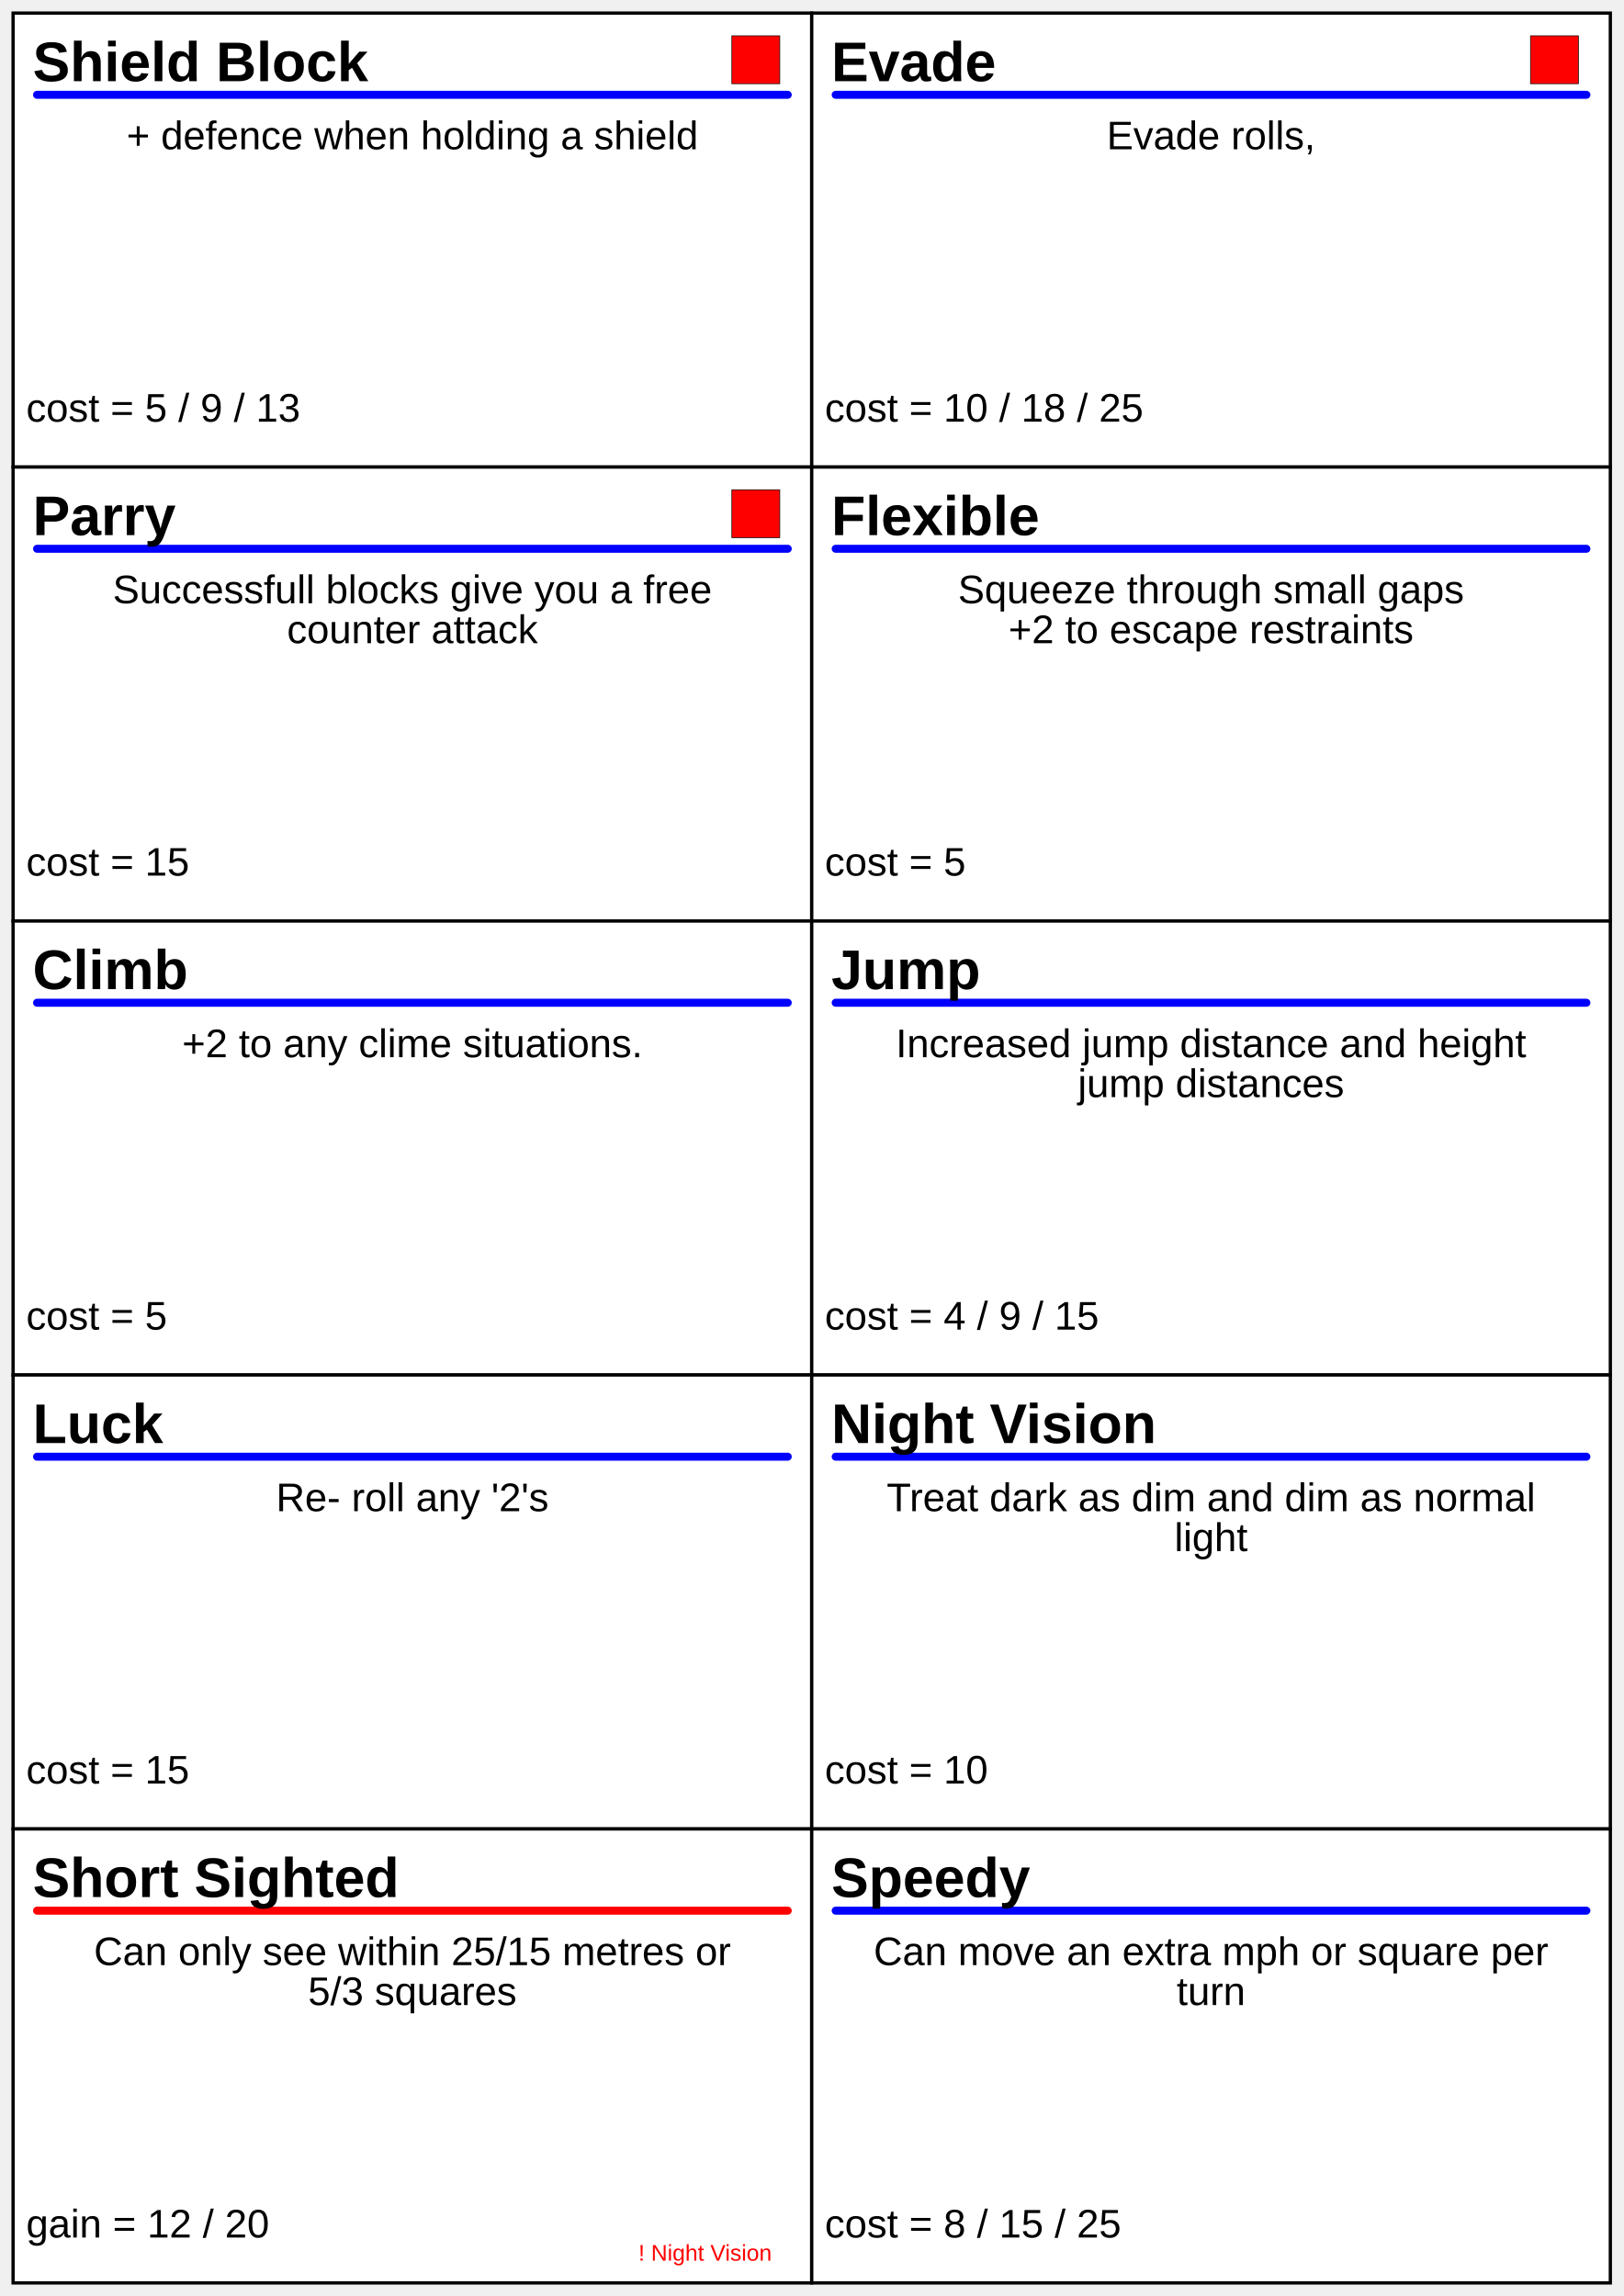
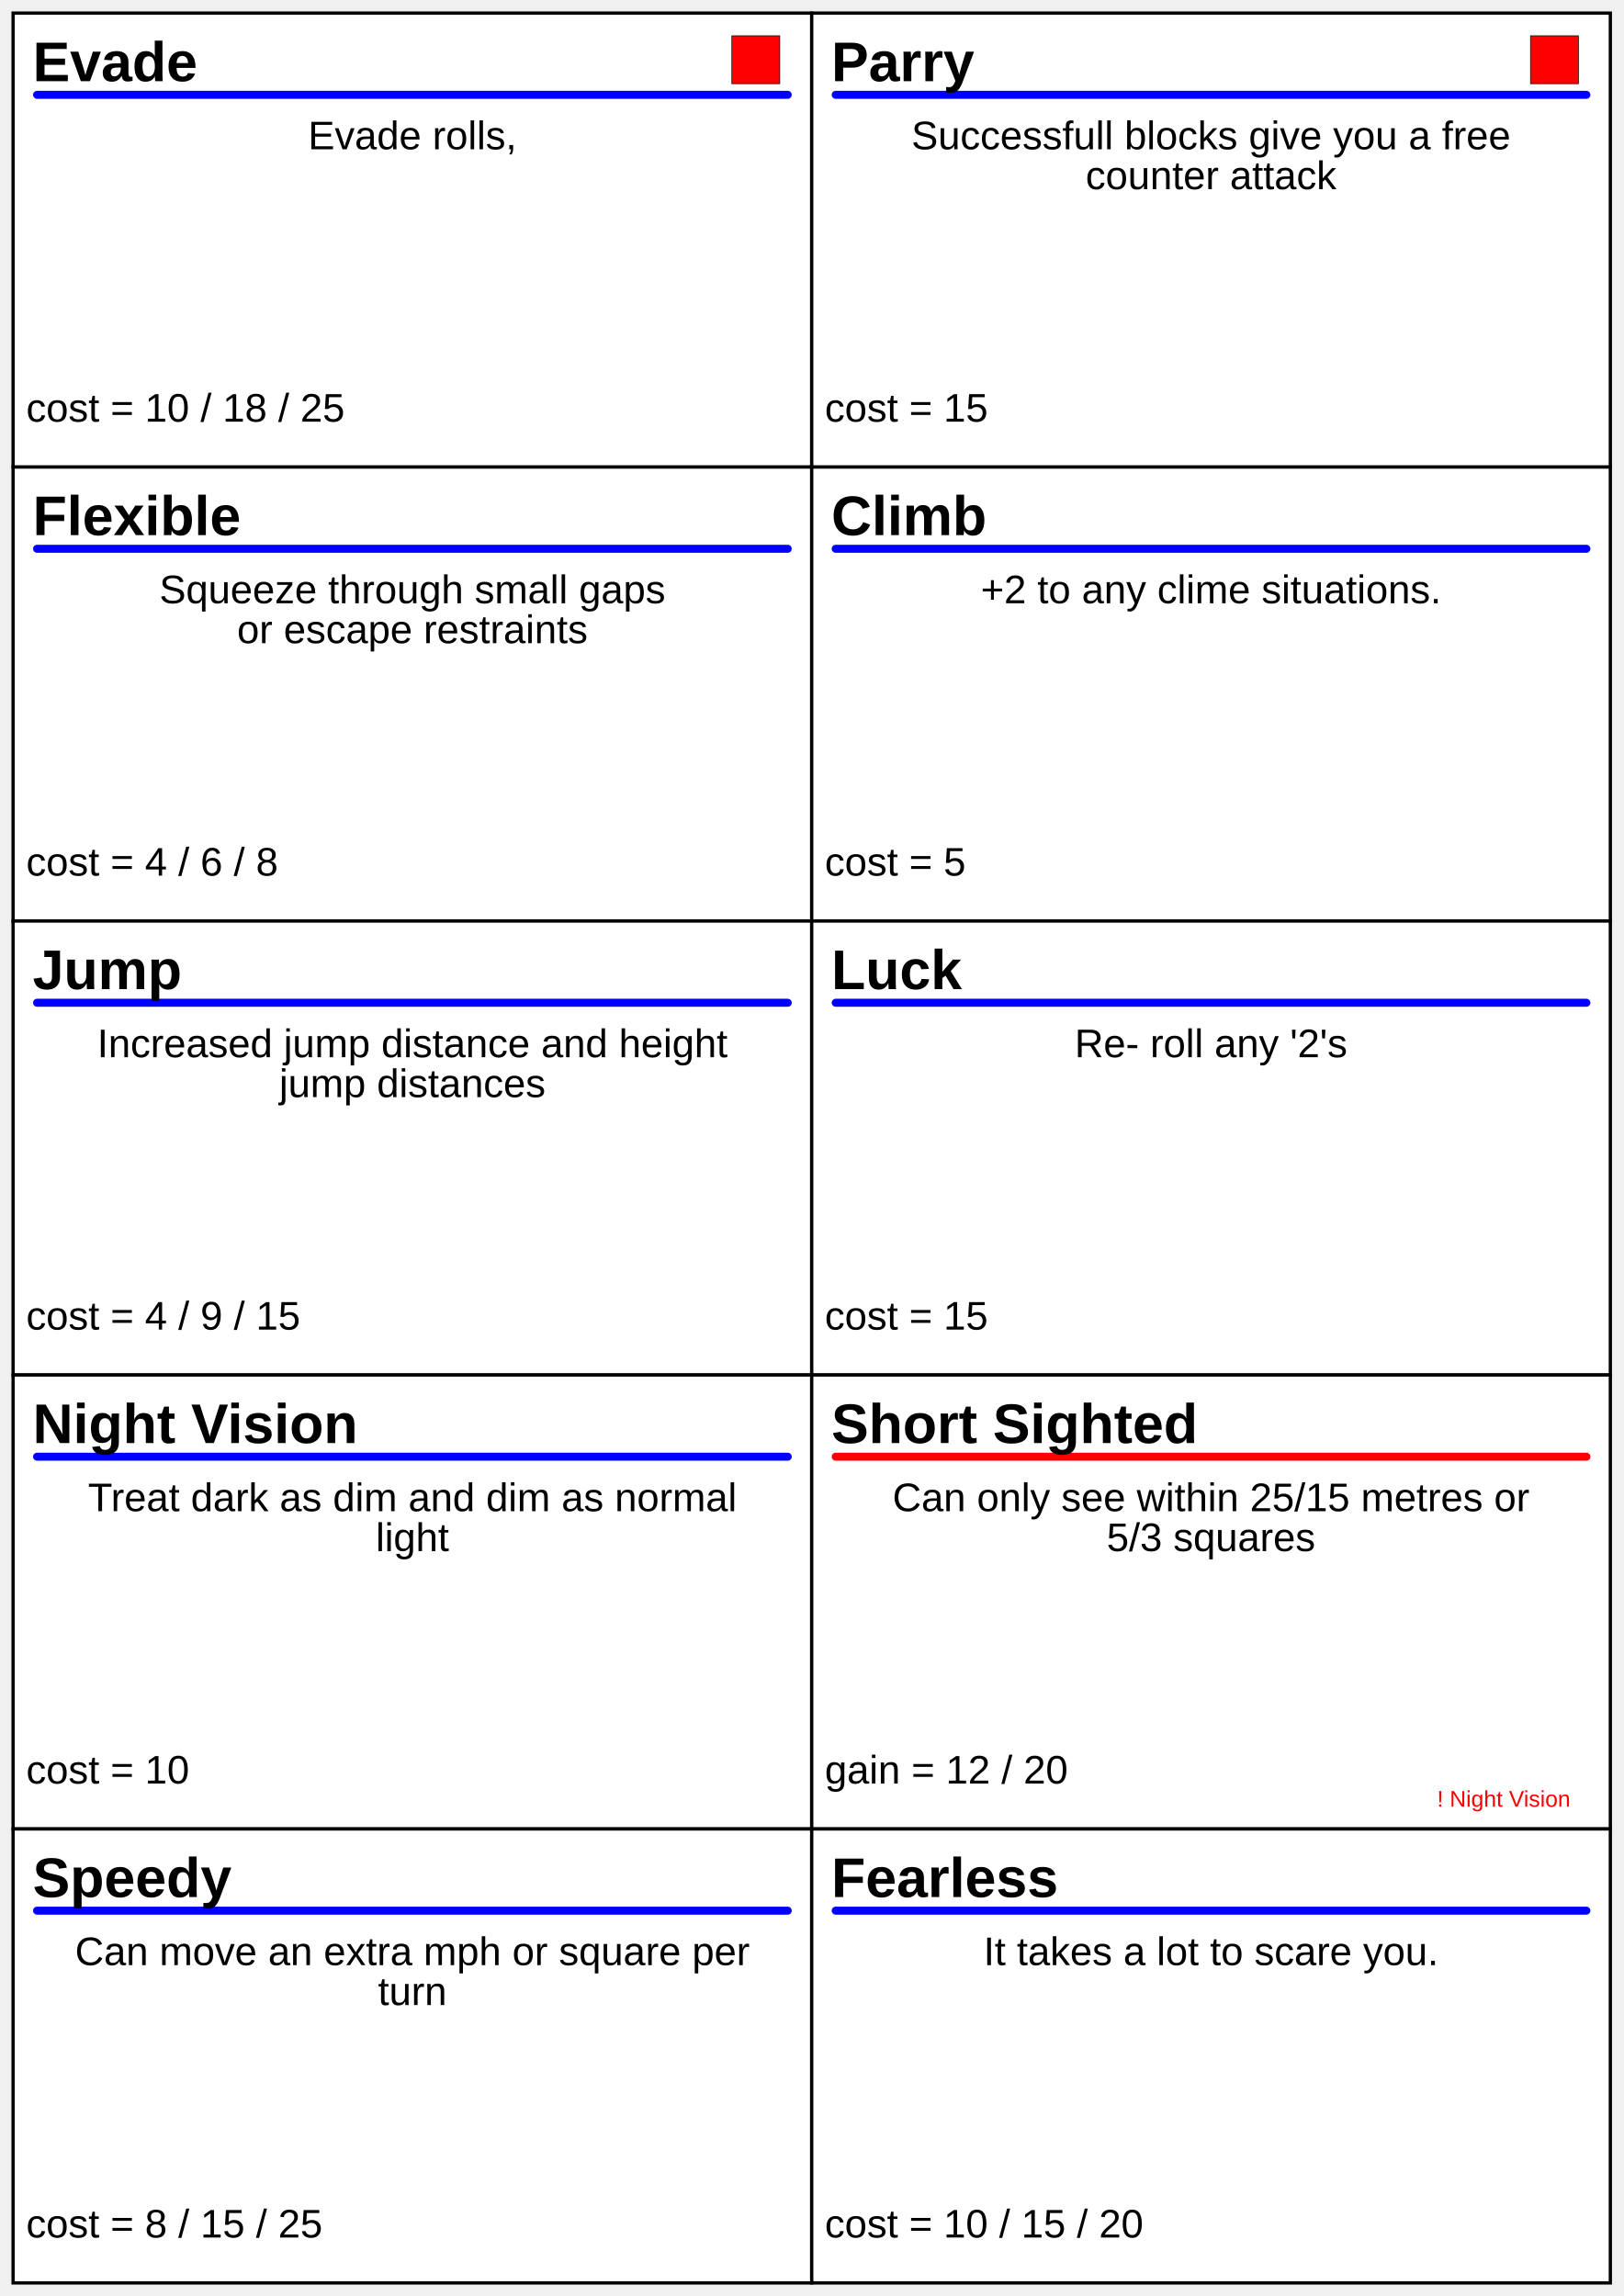
<svg xmlns="http://www.w3.org/2000/svg" width="2480px" height="3508px">
  <g transform="translate(20,20) ">
-     <rect x="0px" y="0px" width="1220px" height="693.6px" fill="white" stroke="black" stroke-width="5px" />
-     <line x1="36.6px" y1="124.848px" x2="1183.4px" y2="124.848px" fill="blue" stroke="blue" stroke-width="12.2px" stroke-linecap="round" />
-     <text x="30px" y="104.04px" font-size="85.4px" font-family="Arial" font-weight="bold" vertical-align="text-top">Shield Block</text>
-     <text x="610px" y="208.08px" font-size="61px" font-family="Arial" text-anchor="middle">+ defence when holding a shield</text>
-     <rect x="1098px" y="34.68px" width="73.2px" height="73.2px" fill="red" stroke="black" stroke-width="1px" />
-     <text x="20px" y="624.24px" font-size="61px" font-family="Arial">cost = 5 / 9 / 13</text>
-   </g>
-   <g transform="translate(1240,20) ">
    <rect x="0px" y="0px" width="1220px" height="693.6px" fill="white" stroke="black" stroke-width="5px" />
    <line x1="36.6px" y1="124.848px" x2="1183.4px" y2="124.848px" fill="blue" stroke="blue" stroke-width="12.2px" stroke-linecap="round" />
    <text x="30px" y="104.04px" font-size="85.4px" font-family="Arial" font-weight="bold" vertical-align="text-top">Evade</text>
    <text x="610px" y="208.08px" font-size="61px" font-family="Arial" text-anchor="middle">Evade rolls, </text>
    <rect x="1098px" y="34.68px" width="73.2px" height="73.2px" fill="red" stroke="black" stroke-width="1px" />
    <text x="20px" y="624.24px" font-size="61px" font-family="Arial">cost = 10 / 18 / 25</text>
  </g>
-   <g transform="translate(20,713.6) ">
+   <g transform="translate(1240,20) ">
    <rect x="0px" y="0px" width="1220px" height="693.6px" fill="white" stroke="black" stroke-width="5px" />
    <line x1="36.6px" y1="124.848px" x2="1183.4px" y2="124.848px" fill="blue" stroke="blue" stroke-width="12.2px" stroke-linecap="round" />
    <text x="30px" y="104.04px" font-size="85.4px" font-family="Arial" font-weight="bold" vertical-align="text-top">Parry</text>
    <text x="610px" y="208.08px" font-size="61px" font-family="Arial" text-anchor="middle">Successfull blocks give you a free</text>
    <text x="610px" y="269.08px" font-size="61px" font-family="Arial" text-anchor="middle">counter attack</text>
    <rect x="1098px" y="34.68px" width="73.2px" height="73.2px" fill="red" stroke="black" stroke-width="1px" />
    <text x="20px" y="624.24px" font-size="61px" font-family="Arial">cost = 15</text>
  </g>
-   <g transform="translate(1240,713.6) ">
+   <g transform="translate(20,713.6) ">
    <rect x="0px" y="0px" width="1220px" height="693.6px" fill="white" stroke="black" stroke-width="5px" />
    <line x1="36.6px" y1="124.848px" x2="1183.4px" y2="124.848px" fill="blue" stroke="blue" stroke-width="12.2px" stroke-linecap="round" />
    <text x="30px" y="104.04px" font-size="85.4px" font-family="Arial" font-weight="bold" vertical-align="text-top">Flexible</text>
    <text x="610px" y="208.08px" font-size="61px" font-family="Arial" text-anchor="middle">Squeeze through small gaps</text>
-     <text x="610px" y="269.08px" font-size="61px" font-family="Arial" text-anchor="middle">+2 to escape restraints</text>
-     <text x="20px" y="624.24px" font-size="61px" font-family="Arial">cost = 5</text>
+     <text x="610px" y="269.08px" font-size="61px" font-family="Arial" text-anchor="middle">or escape restraints</text>
+     <text x="20px" y="624.24px" font-size="61px" font-family="Arial">cost = 4 / 6 / 8</text>
  </g>
-   <g transform="translate(20,1407.2) ">
+   <g transform="translate(1240,713.6) ">
    <rect x="0px" y="0px" width="1220px" height="693.6px" fill="white" stroke="black" stroke-width="5px" />
    <line x1="36.6px" y1="124.848px" x2="1183.4px" y2="124.848px" fill="blue" stroke="blue" stroke-width="12.2px" stroke-linecap="round" />
    <text x="30px" y="104.04px" font-size="85.4px" font-family="Arial" font-weight="bold" vertical-align="text-top">Climb</text>
    <text x="610px" y="208.08px" font-size="61px" font-family="Arial" text-anchor="middle">+2 to any clime situations.</text>
    <text x="20px" y="624.24px" font-size="61px" font-family="Arial">cost = 5</text>
  </g>
-   <g transform="translate(1240,1407.2) ">
+   <g transform="translate(20,1407.2) ">
    <rect x="0px" y="0px" width="1220px" height="693.6px" fill="white" stroke="black" stroke-width="5px" />
    <line x1="36.6px" y1="124.848px" x2="1183.4px" y2="124.848px" fill="blue" stroke="blue" stroke-width="12.2px" stroke-linecap="round" />
    <text x="30px" y="104.04px" font-size="85.4px" font-family="Arial" font-weight="bold" vertical-align="text-top">Jump</text>
    <text x="610px" y="208.08px" font-size="61px" font-family="Arial" text-anchor="middle">Increased jump distance and height</text>
    <text x="610px" y="269.08px" font-size="61px" font-family="Arial" text-anchor="middle">jump distances</text>
    <text x="20px" y="624.24px" font-size="61px" font-family="Arial">cost = 4 / 9 / 15</text>
  </g>
-   <g transform="translate(20,2100.8) ">
+   <g transform="translate(1240,1407.2) ">
    <rect x="0px" y="0px" width="1220px" height="693.6px" fill="white" stroke="black" stroke-width="5px" />
    <line x1="36.6px" y1="124.848px" x2="1183.4px" y2="124.848px" fill="blue" stroke="blue" stroke-width="12.2px" stroke-linecap="round" />
    <text x="30px" y="104.04px" font-size="85.4px" font-family="Arial" font-weight="bold" vertical-align="text-top">Luck</text>
    <text x="610px" y="208.08px" font-size="61px" font-family="Arial" text-anchor="middle">Re- roll any '2's</text>
    <text x="20px" y="624.24px" font-size="61px" font-family="Arial">cost = 15</text>
  </g>
-   <g transform="translate(1240,2100.8) ">
+   <g transform="translate(20,2100.8) ">
    <rect x="0px" y="0px" width="1220px" height="693.6px" fill="white" stroke="black" stroke-width="5px" />
    <line x1="36.6px" y1="124.848px" x2="1183.4px" y2="124.848px" fill="blue" stroke="blue" stroke-width="12.2px" stroke-linecap="round" />
    <text x="30px" y="104.04px" font-size="85.4px" font-family="Arial" font-weight="bold" vertical-align="text-top">Night Vision</text>
    <text x="610px" y="208.08px" font-size="61px" font-family="Arial" text-anchor="middle">Treat dark as dim and dim as normal</text>
    <text x="610px" y="269.08px" font-size="61px" font-family="Arial" text-anchor="middle">light</text>
    <text x="20px" y="624.24px" font-size="61px" font-family="Arial">cost = 10</text>
  </g>
-   <g transform="translate(20,2794.4) ">
+   <g transform="translate(1240,2100.8) ">
    <rect x="0px" y="0px" width="1220px" height="693.6px" fill="white" stroke="black" stroke-width="5px" />
    <line x1="36.6px" y1="124.848px" x2="1183.4px" y2="124.848px" fill="red" stroke="red" stroke-width="12.2px" stroke-linecap="round" />
    <text x="30px" y="104.04px" font-size="85.4px" font-family="Arial" font-weight="bold" vertical-align="text-top">Short Sighted</text>
    <text x="610px" y="208.08px" font-size="61px" font-family="Arial" text-anchor="middle">Can only see within 25/15 metres or</text>
    <text x="610px" y="269.08px" font-size="61px" font-family="Arial" text-anchor="middle">5/3 squares</text>
    <text x="20px" y="624.24px" font-size="61px" font-family="Arial">gain = 12 / 20</text>
    <text x="1159px" y="659.6px" font-size="34.68px" font-family="Arial" text-anchor="end" fill="red">! Night Vision</text>
  </g>
-   <g transform="translate(1240,2794.4) ">
+   <g transform="translate(20,2794.4) ">
    <rect x="0px" y="0px" width="1220px" height="693.6px" fill="white" stroke="black" stroke-width="5px" />
    <line x1="36.6px" y1="124.848px" x2="1183.4px" y2="124.848px" fill="blue" stroke="blue" stroke-width="12.2px" stroke-linecap="round" />
    <text x="30px" y="104.04px" font-size="85.4px" font-family="Arial" font-weight="bold" vertical-align="text-top">Speedy</text>
    <text x="610px" y="208.08px" font-size="61px" font-family="Arial" text-anchor="middle">Can move an extra mph or square per</text>
    <text x="610px" y="269.08px" font-size="61px" font-family="Arial" text-anchor="middle">turn</text>
    <text x="20px" y="624.24px" font-size="61px" font-family="Arial">cost = 8 / 15 / 25</text>
  </g>
+   <g transform="translate(1240,2794.4) ">
+     <rect x="0px" y="0px" width="1220px" height="693.6px" fill="white" stroke="black" stroke-width="5px" />
+     <line x1="36.6px" y1="124.848px" x2="1183.4px" y2="124.848px" fill="blue" stroke="blue" stroke-width="12.2px" stroke-linecap="round" />
+     <text x="30px" y="104.04px" font-size="85.4px" font-family="Arial" font-weight="bold" vertical-align="text-top">Fearless</text>
+     <text x="610px" y="208.08px" font-size="61px" font-family="Arial" text-anchor="middle">It takes a lot to scare you.</text>
+     <text x="20px" y="624.24px" font-size="61px" font-family="Arial">cost = 10 / 15 / 20</text>
+   </g>
</svg>
